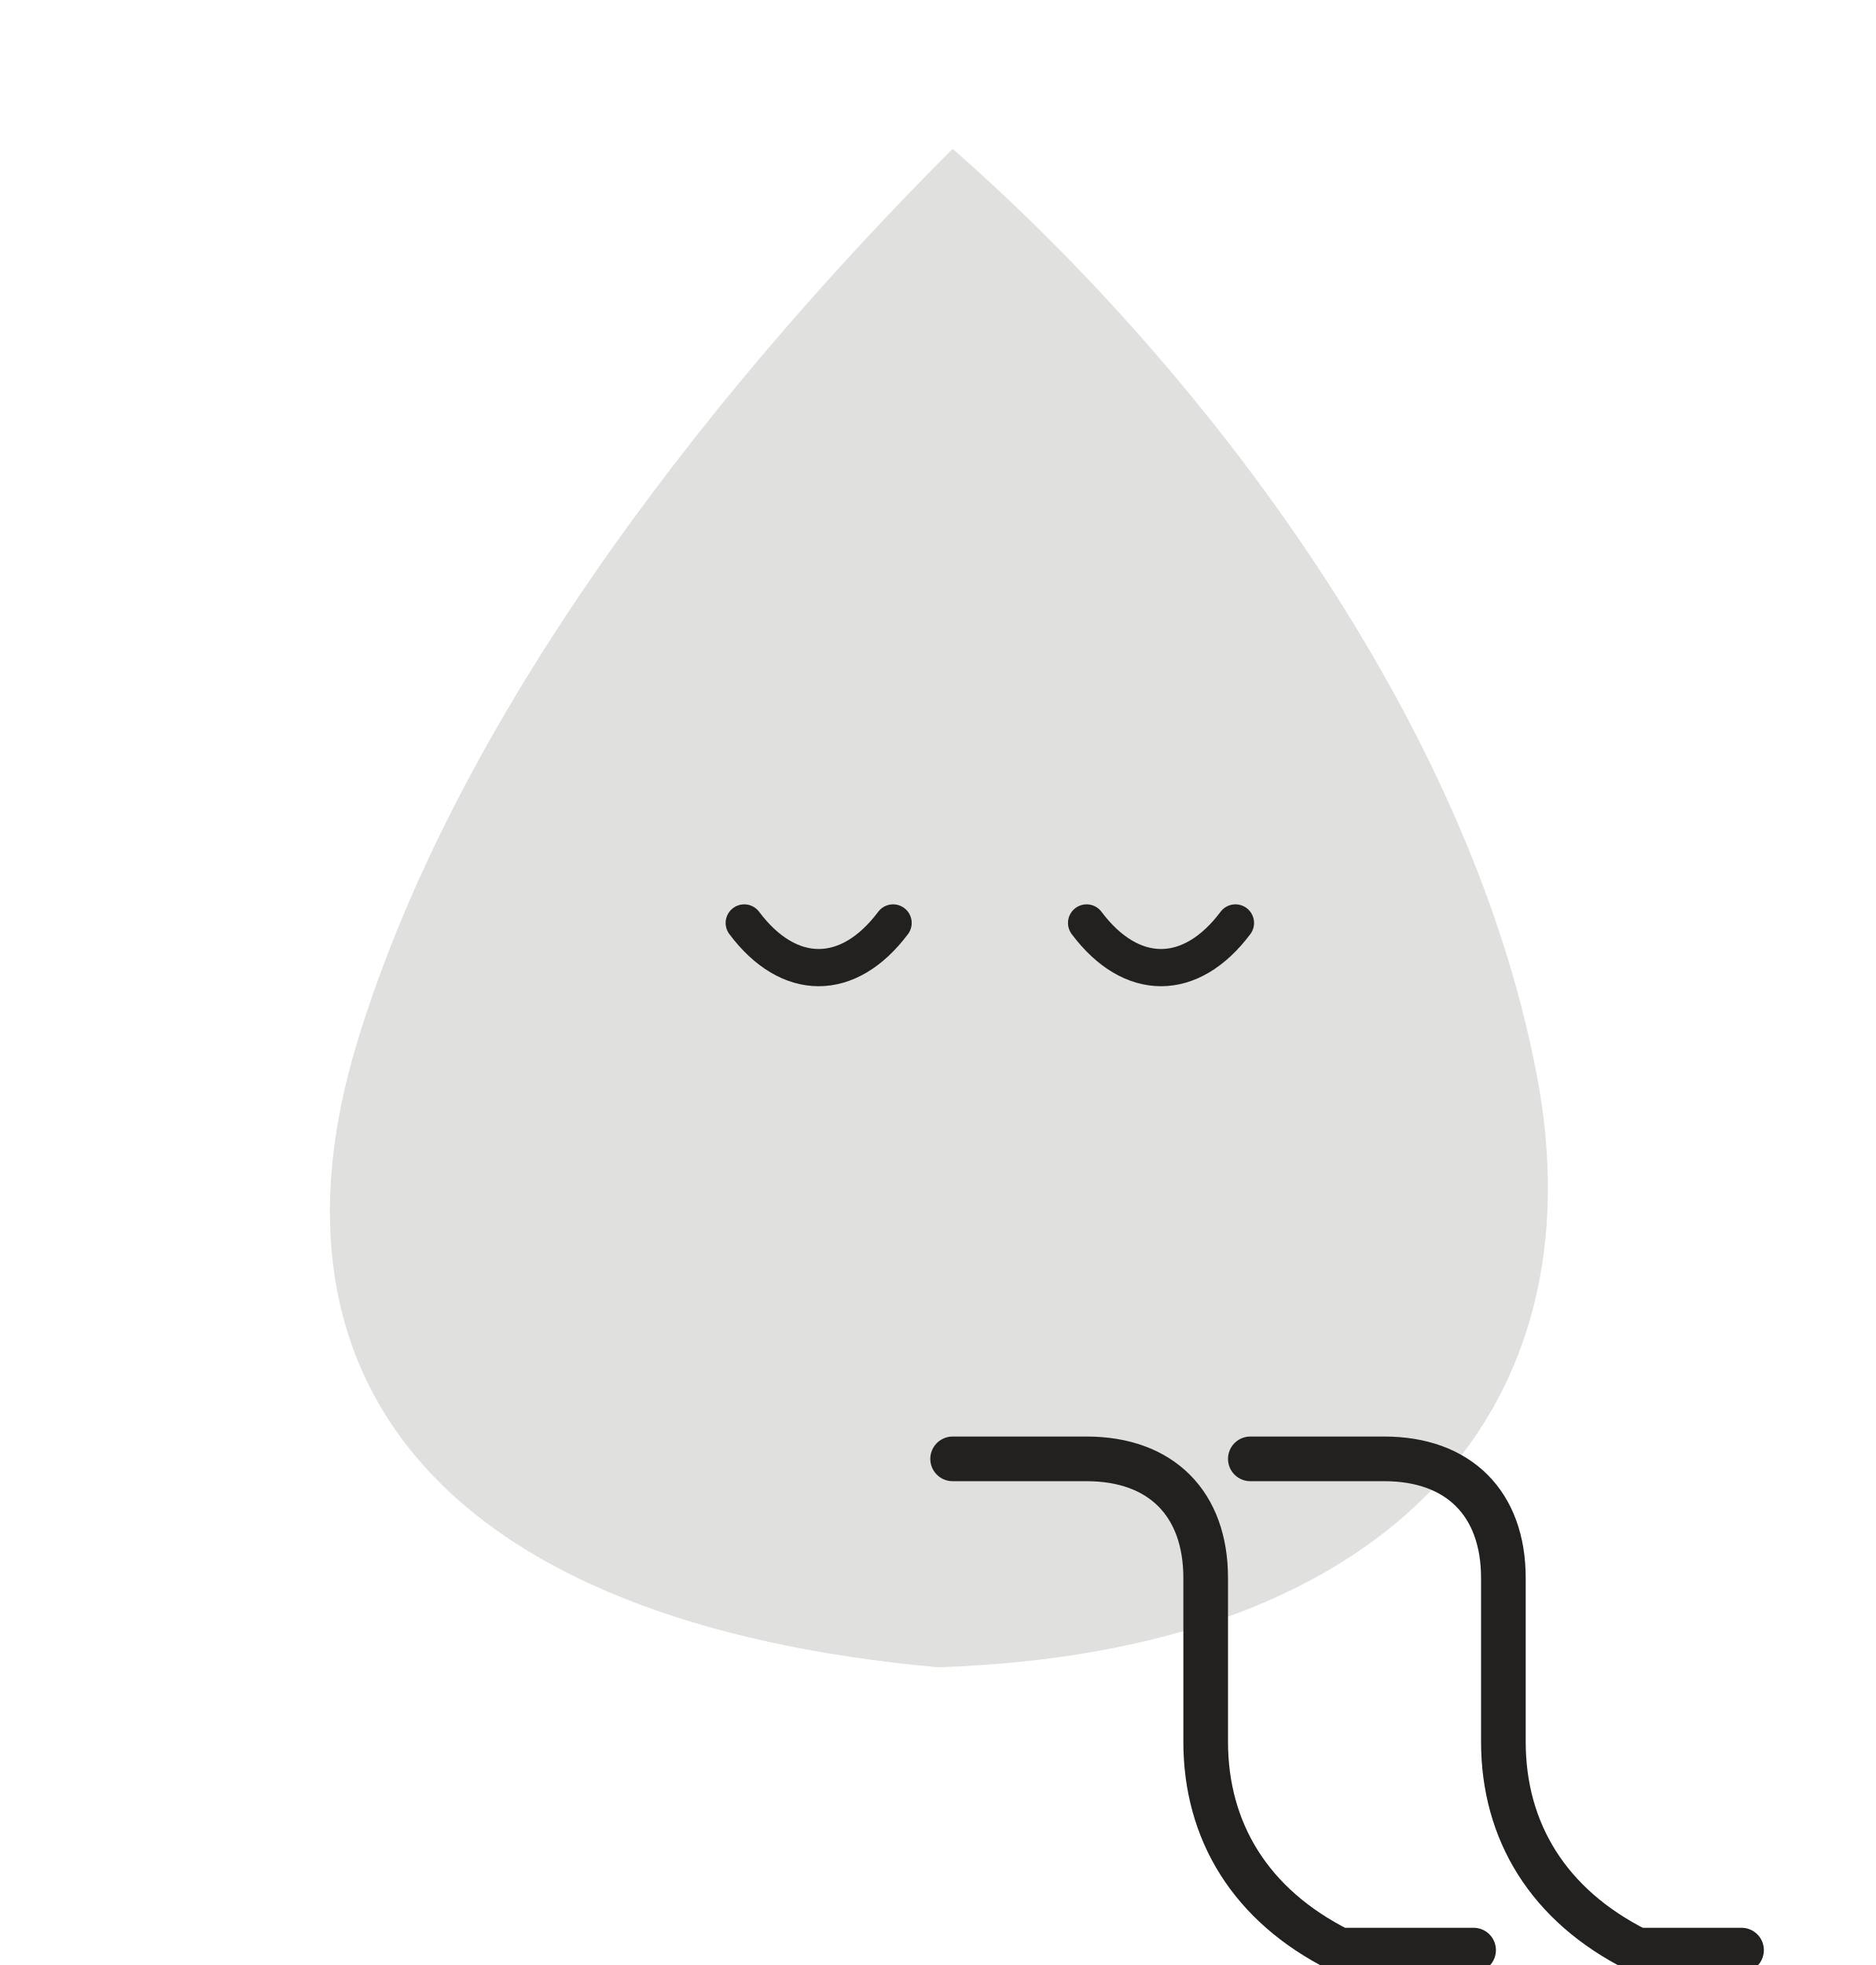
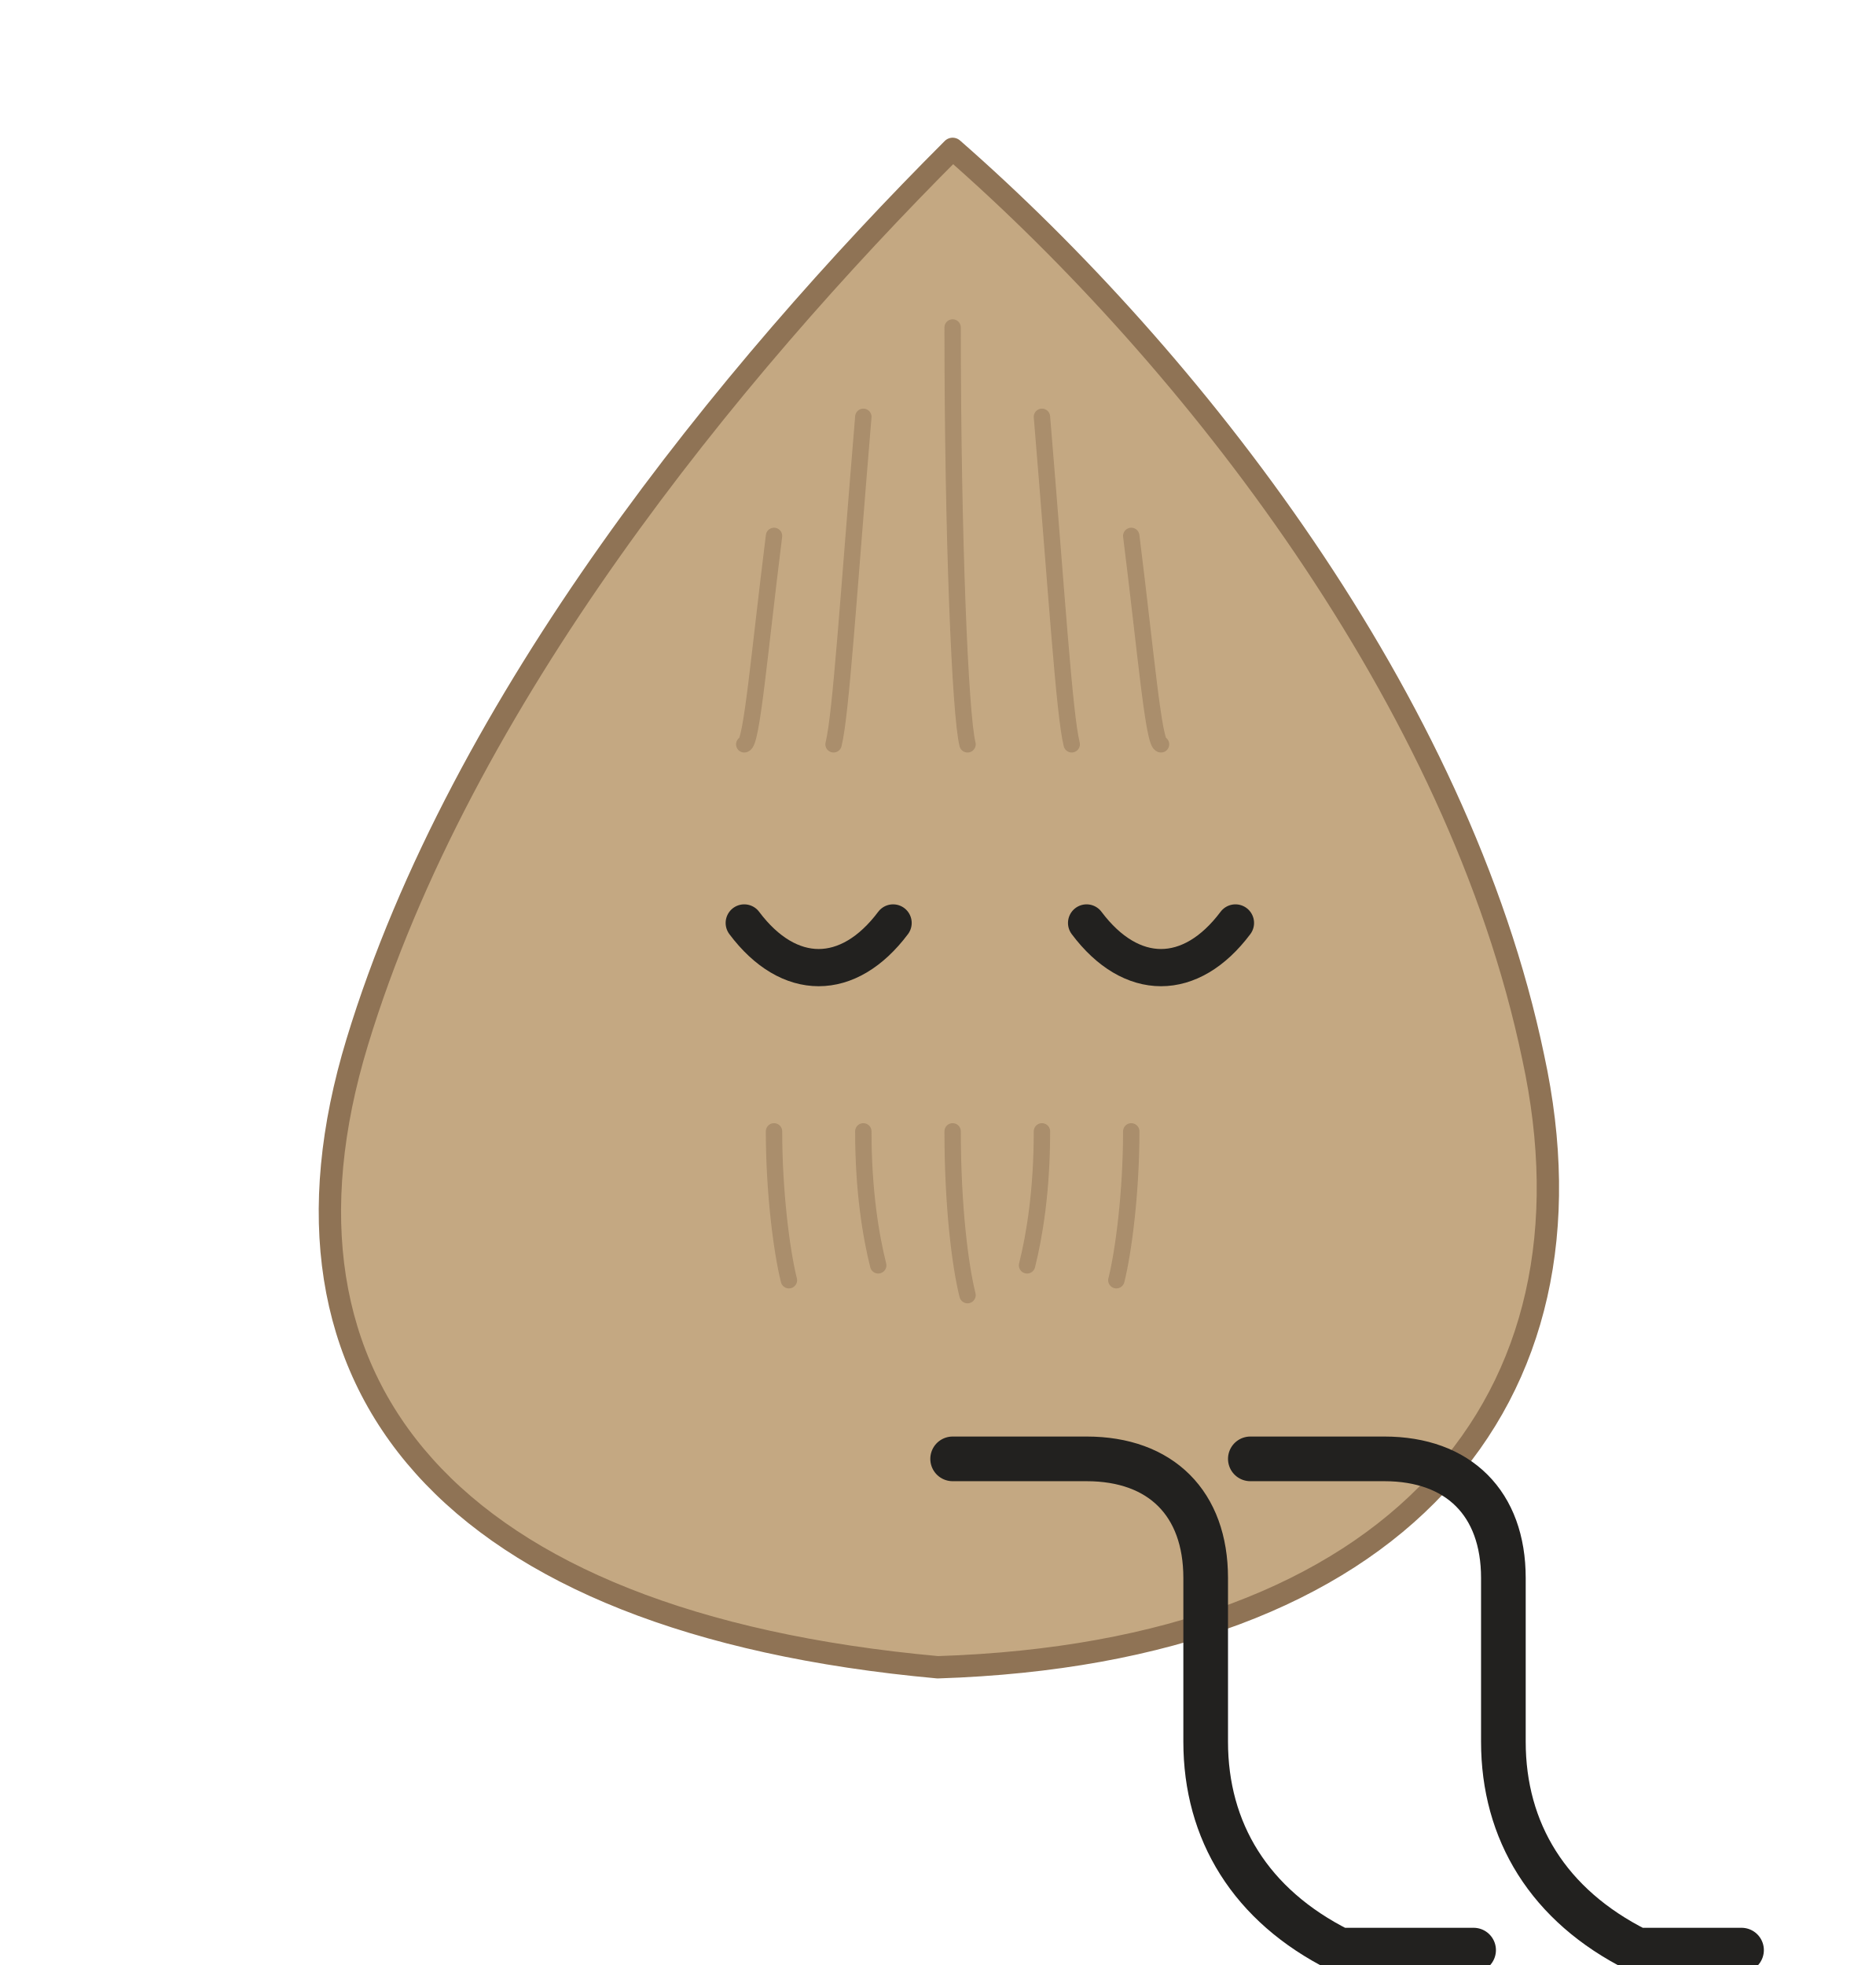
<svg xmlns="http://www.w3.org/2000/svg" viewBox="0 0 126 132" fill="none">
-   <path fill="#E0E0DE" d="M64 10C49 25 31 47 24 70c-7 23 6 39 39 42 31-1 45-18 40-41-5-24-23-47-39-61Z" />
+   <path fill="#C4A882" stroke="#8F7355" stroke-width="1.5" stroke-linejoin="round" d="M64 10C49 25 31 47 24 70c-7 23 6 39 39 42 31-1 45-18 40-41-5-24-23-47-39-61Z" />
+   <g stroke="#8F7355" stroke-width="1.1" stroke-linecap="round" opacity="0.5">
+     <path d="M52 36c-1 8-1.5 14-2 14" />
+     <path d="M58 28c-1 12-1.5 20-2 22" />
+     <path d="M64 22c0 14 0.5 26 1 28" />
+     <path d="M70 28c1 12 1.5 20 2 22" />
+     <path d="M76 36c1 8 1.5 14 2 14" />
+     <path d="M52 76c0 4 0.5 8 1 10" />
+     <path d="M58 76c0 4 0.5 7 1 9" />
+     <path d="M64 76c0 5 0.5 9 1 11" />
+     <path d="M70 76c0 4-0.5 7-1 9" />
+     <path d="M76 76c0 4-0.5 8-1 10" />
+   </g>
  <g stroke="#22211F" stroke-width="2.5" stroke-linecap="round" stroke-linejoin="round">
    <path d="M50 62c3 4 7 4 10 0M73 62c3 4 7 4 10 0" />
  </g>
  <g stroke="#22211F" stroke-width="3" stroke-linecap="round" stroke-linejoin="round">
    <path d="M64 98h9c5 0 8 3 8 8v11c0 6 3 11 9 14h9" />
    <path d="M84 98h9c5 0 8 3 8 8v11c0 6 3 11 9 14h7" />
  </g>
</svg>
